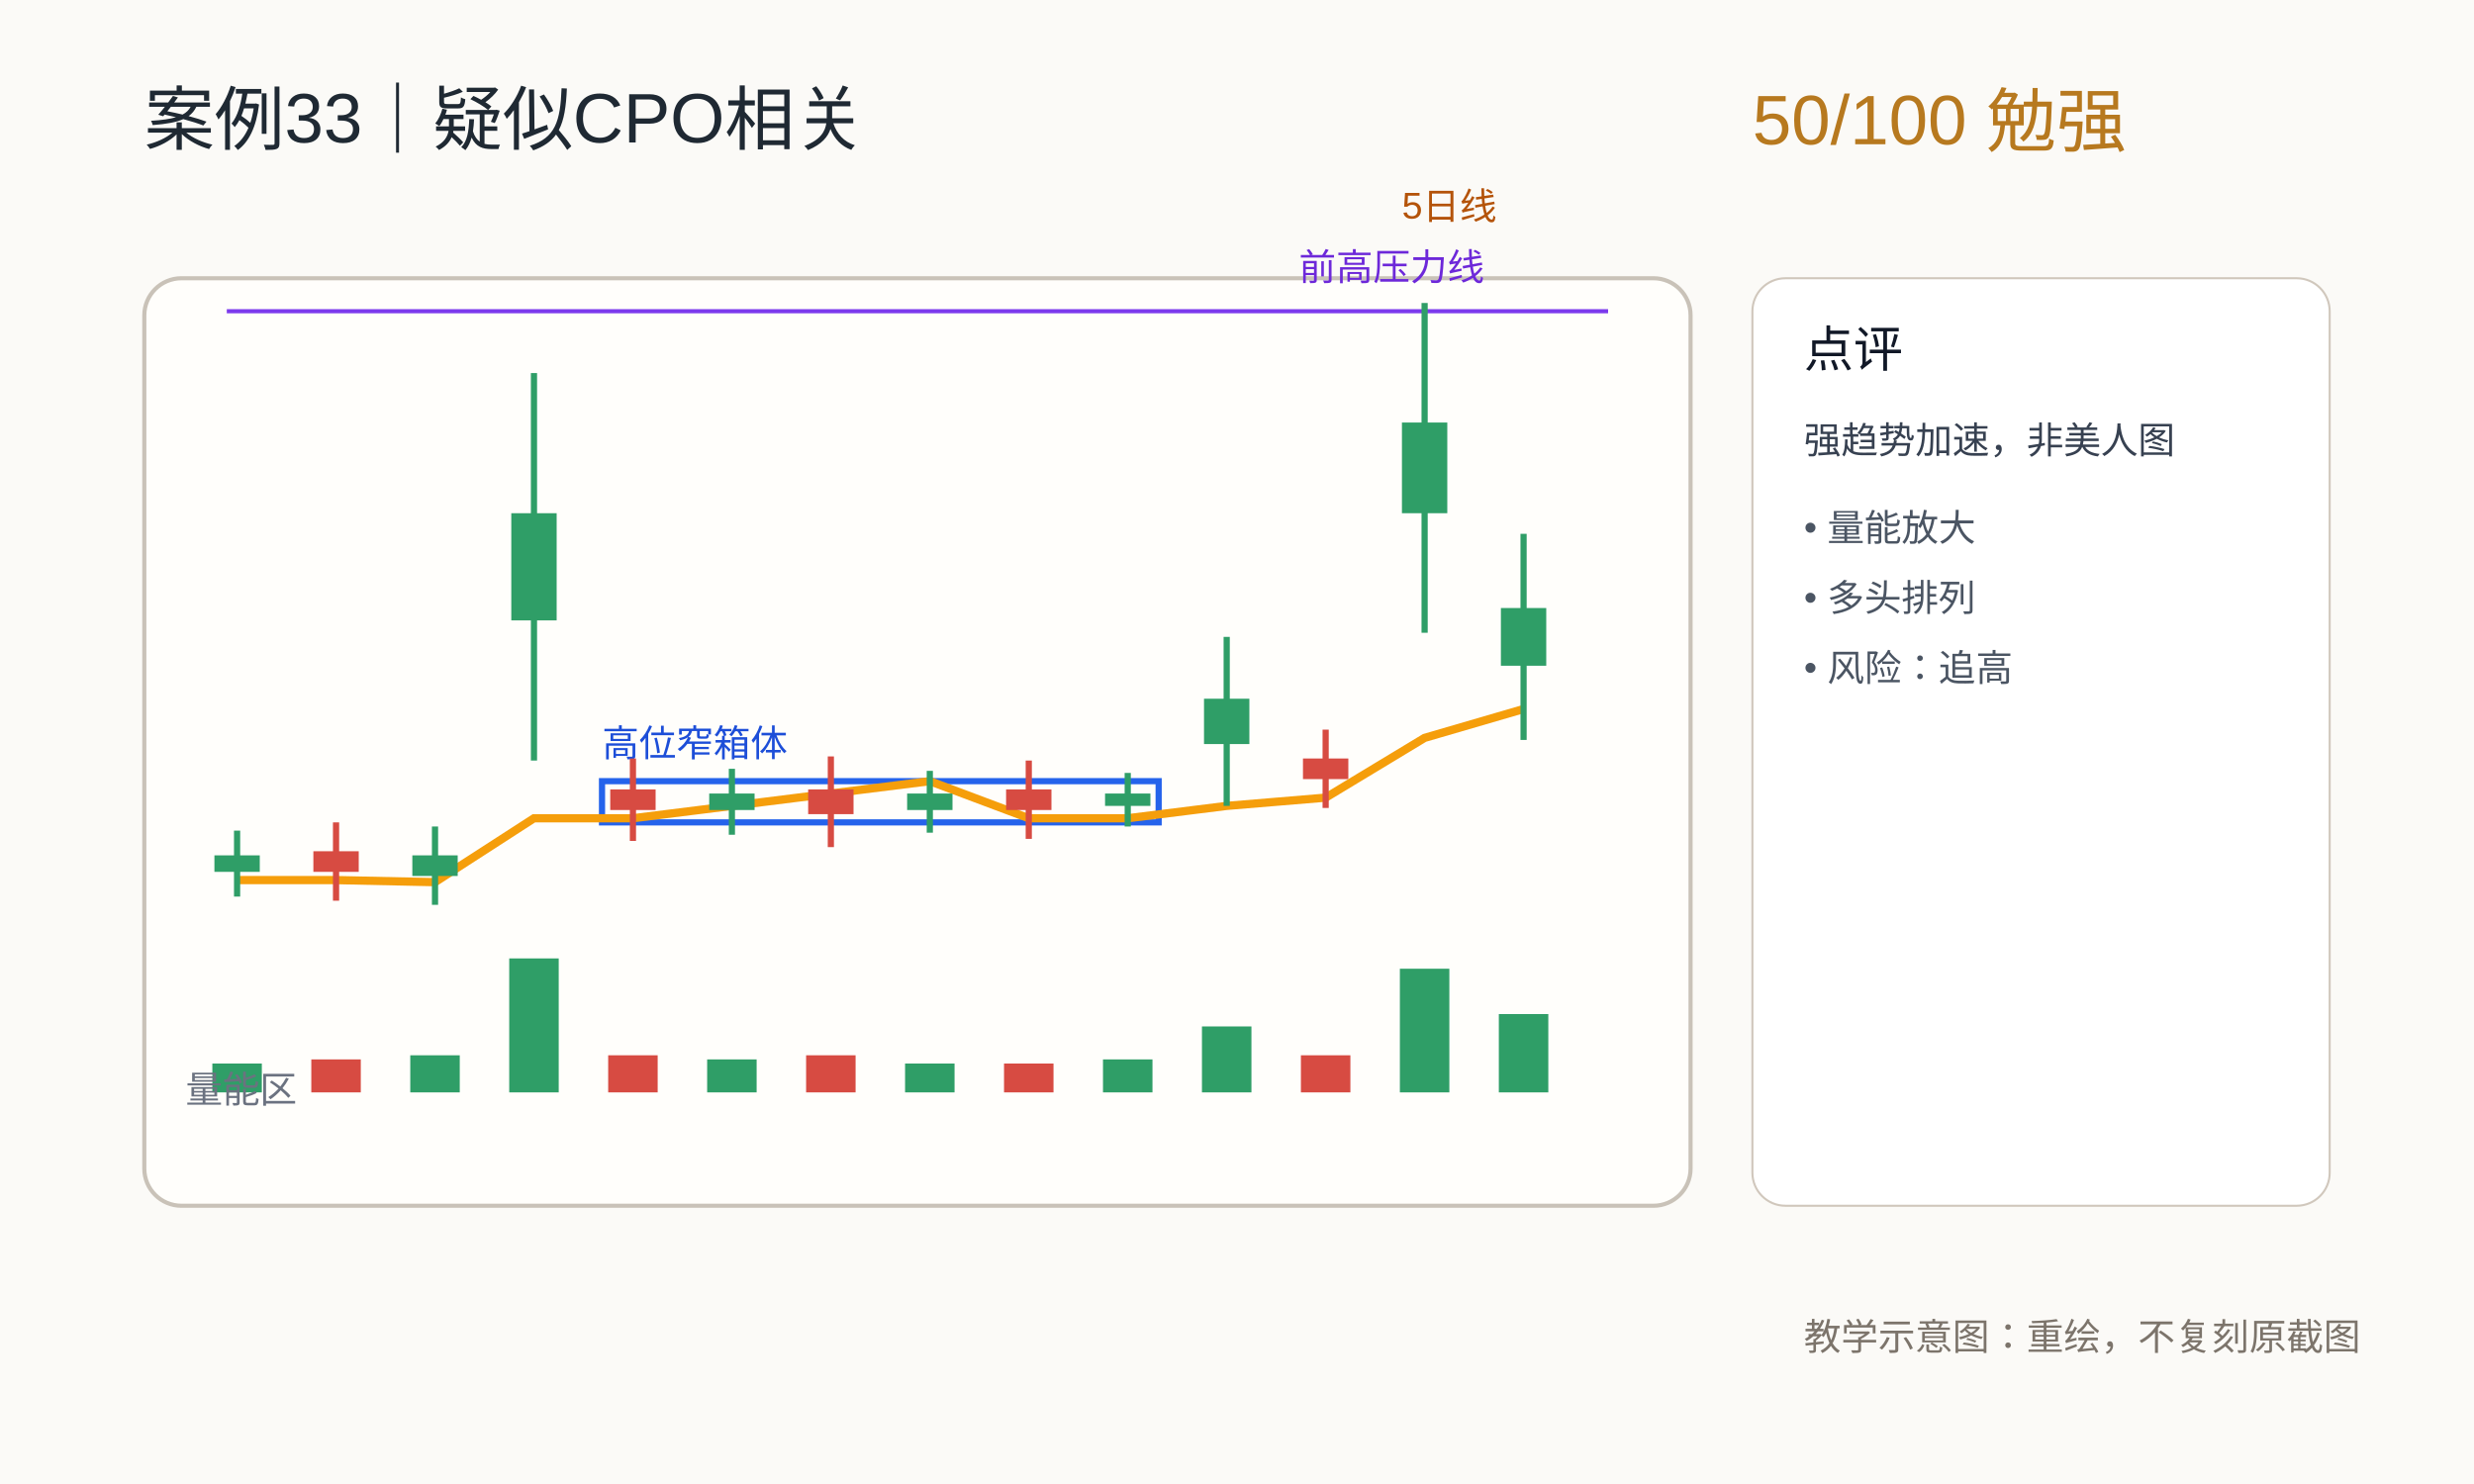
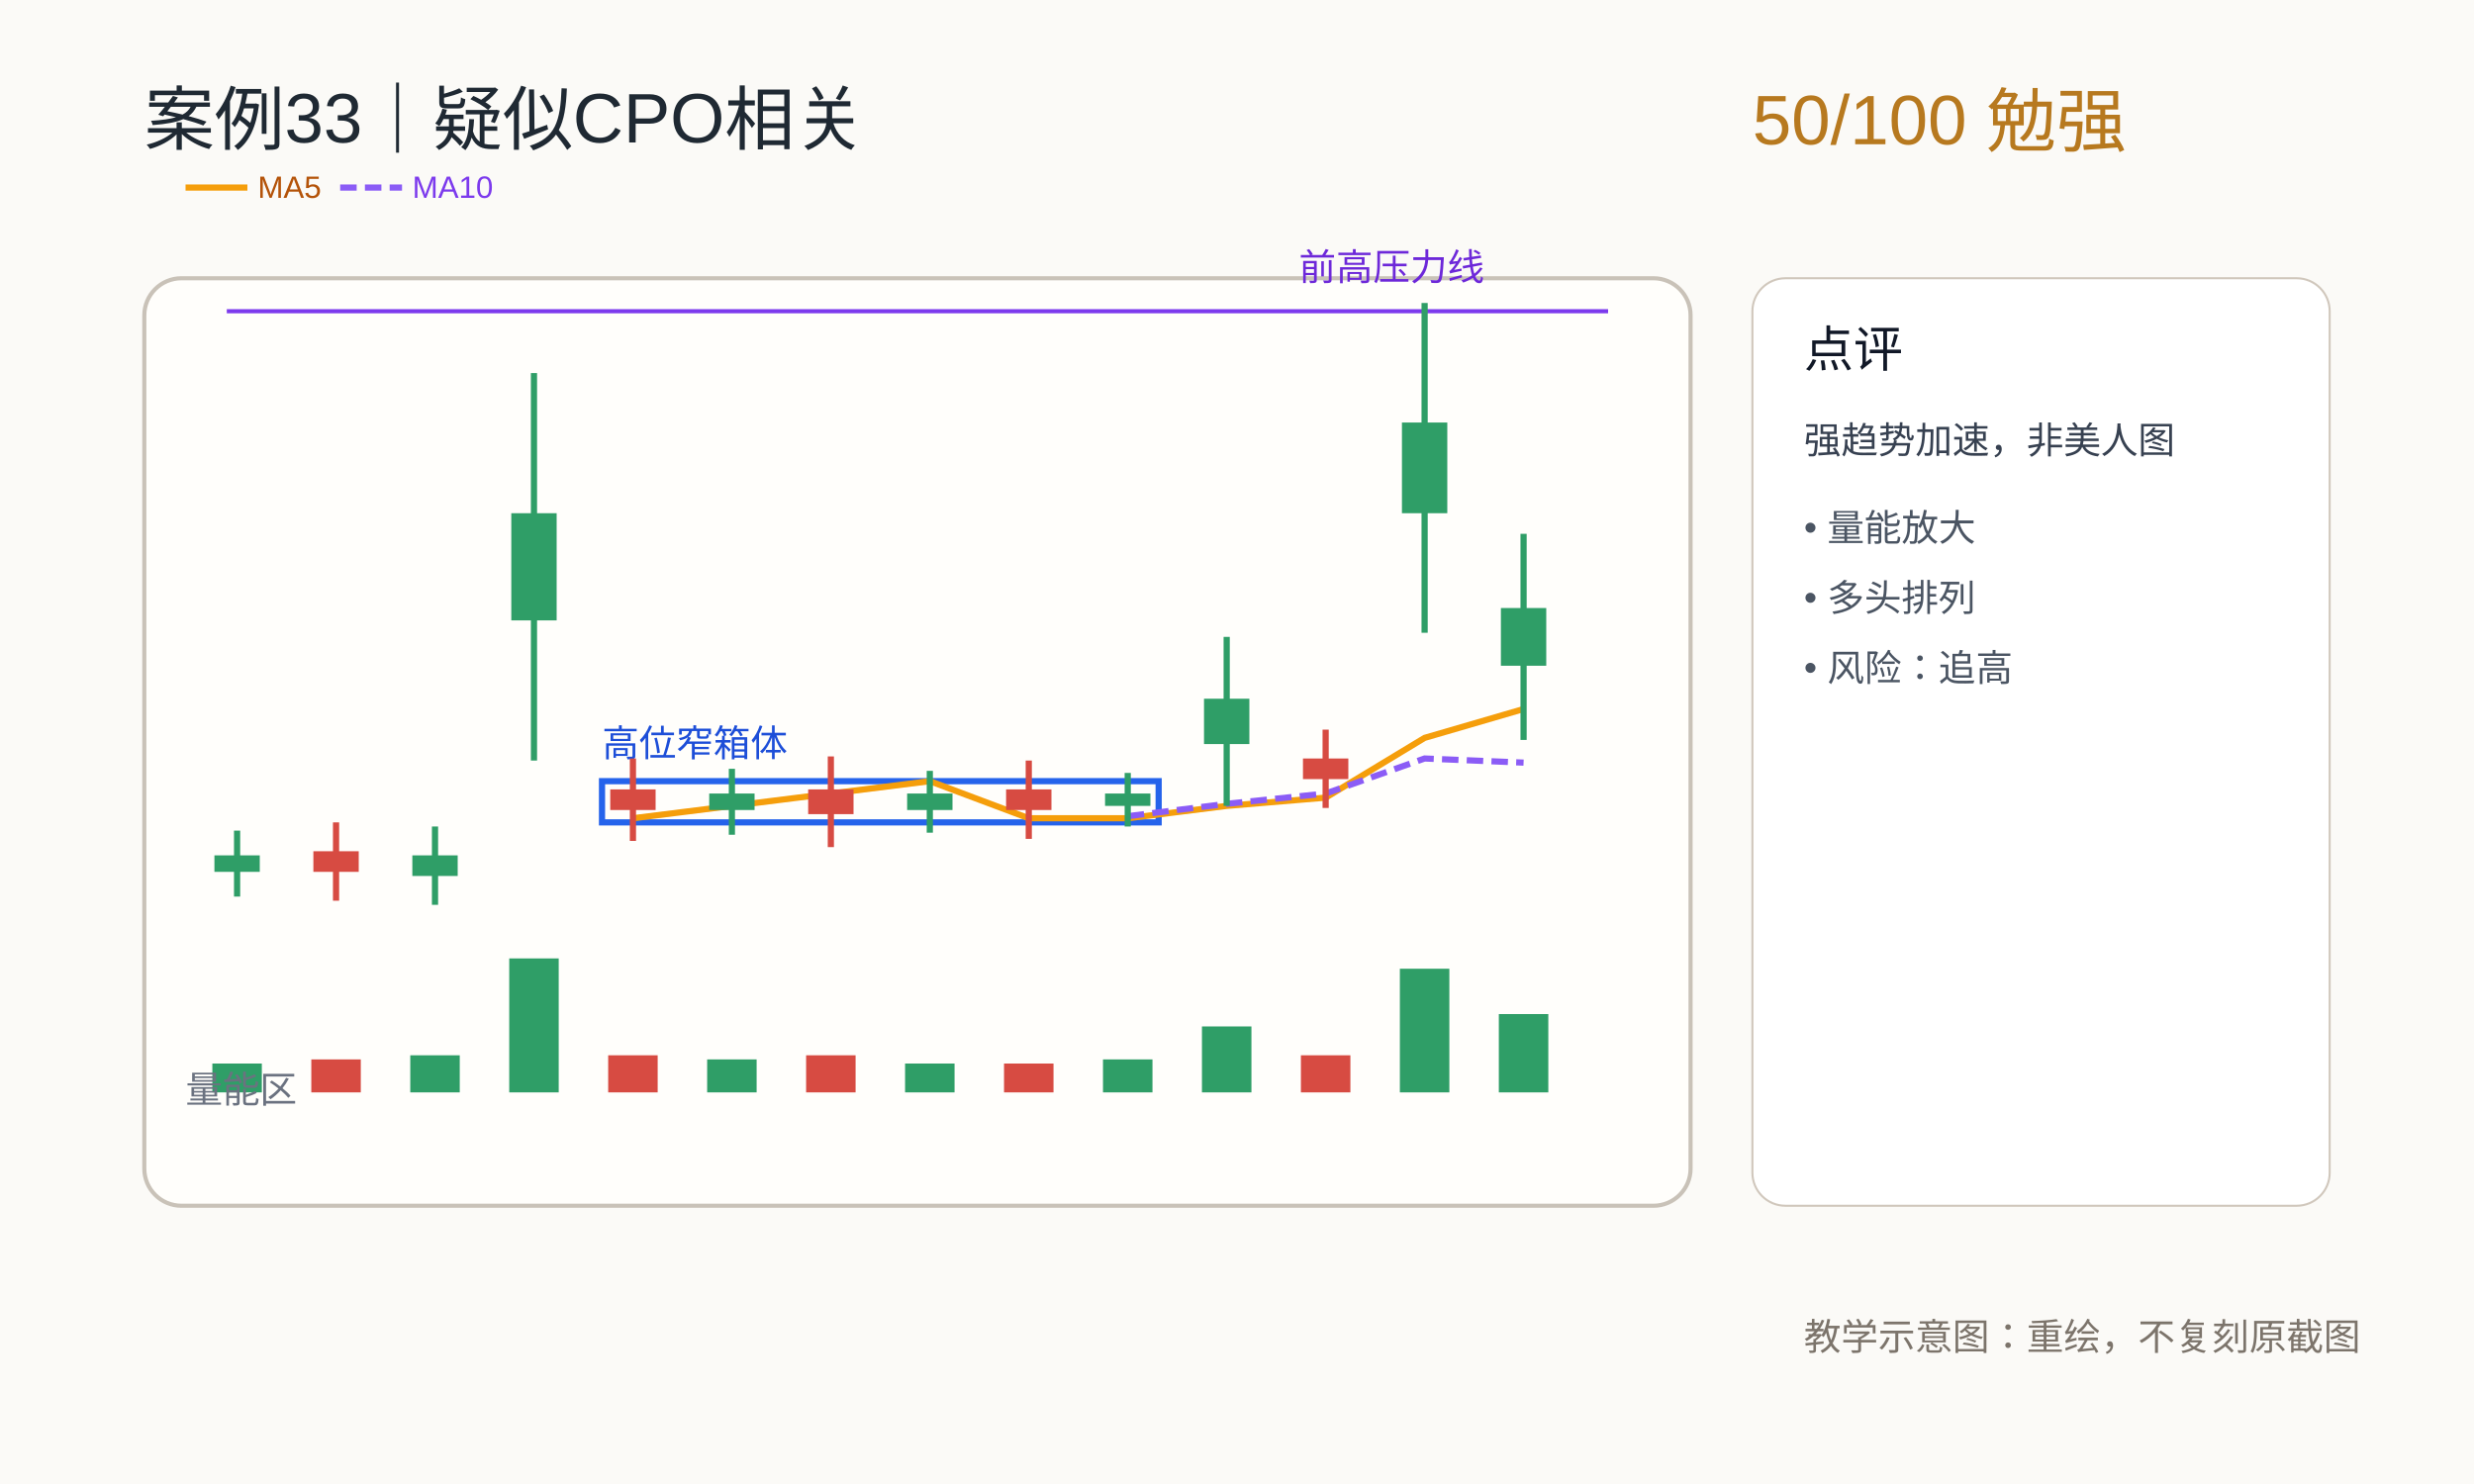
<svg xmlns="http://www.w3.org/2000/svg" width="1200" height="720" viewBox="0 0 1200 720">
  <rect width="1200" height="720" fill="#fbfaf7" />
  <rect x="70" y="135" width="750" height="450" rx="18" fill="#fffefb" stroke="#c9c2b8" stroke-width="2" />
  <text x="70" y="70" font-size="34" font-family="PingFang SC, Arial" fill="#1f2933">案例33｜疑似CPO相关</text>
  <text x="850" y="70" font-size="34" font-family="PingFang SC, Arial" fill="#b7791f">50/100  勉强</text>
  <line x1="110" y1="151" x2="780" y2="151" stroke="#7c3aed" stroke-width="2" />
  <text x="630" y="136" font-size="18" font-family="PingFang SC, Arial" fill="#6d28d9">前高压力线</text>
  <rect x="292" y="379" width="270" height="20" fill="none" stroke="#2563eb" stroke-width="3" />
  <text x="292" y="367" font-size="18" font-family="PingFang SC, Arial" fill="#1d4ed8">高位窄箱体</text>
-   <polyline points="115,427 163,427 211,428 259,397 307,397 355,391 403,385 451,379 499,397 547,397 595,391 643,387 691,358 739,344" fill="none" stroke="#f59e0b" stroke-width="4" />
-   <text x="680" y="106" font-size="18" font-family="PingFang SC, Arial" fill="#b45309">5日线</text>
+   <polyline points="307,397 355,391 403,385 451,379 499,397 547,397 595,391 643,387 691,358 739,344" fill="none" stroke="#f59e0b" stroke-width="3" />
+   <polyline points="547,396 595,390 643,385 691,368 739,370" fill="none" stroke="#8b5cf6" stroke-width="3" stroke-dasharray="8,4" />
+   <line x1="90" y1="91" x2="120" y2="91" stroke="#f59e0b" stroke-width="3" />
+   <text x="125" y="96" font-size="15" font-family="PingFang SC, Arial" fill="#b45309">MA5</text>
+   <line x1="165" y1="91" x2="195" y2="91" stroke="#8b5cf6" stroke-width="3" stroke-dasharray="8,4" />
+   <text x="200" y="96" font-size="15" font-family="PingFang SC, Arial" fill="#7c3aed">MA10</text>
  <line x1="115" y1="403" x2="115" y2="435" stroke="#2f9e67" stroke-width="3" />
  <rect x="104" y="415" width="22" height="8" fill="#2f9e67" />
  <line x1="163" y1="399" x2="163" y2="437" stroke="#d74b42" stroke-width="3" />
  <rect x="152" y="413" width="22" height="10" fill="#d74b42" />
  <line x1="211" y1="401" x2="211" y2="439" stroke="#2f9e67" stroke-width="3" />
  <rect x="200" y="415" width="22" height="10" fill="#2f9e67" />
  <line x1="259" y1="181" x2="259" y2="369" stroke="#2f9e67" stroke-width="3" />
  <rect x="248" y="249" width="22" height="52" fill="#2f9e67" />
  <line x1="307" y1="368" x2="307" y2="408" stroke="#d74b42" stroke-width="3" />
  <rect x="296" y="383" width="22" height="10" fill="#d74b42" />
  <line x1="355" y1="373" x2="355" y2="405" stroke="#2f9e67" stroke-width="3" />
  <rect x="344" y="385" width="22" height="8" fill="#2f9e67" />
  <line x1="403" y1="367" x2="403" y2="411" stroke="#d74b42" stroke-width="3" />
  <rect x="392" y="383" width="22" height="12" fill="#d74b42" />
  <line x1="451" y1="374" x2="451" y2="404" stroke="#2f9e67" stroke-width="3" />
  <rect x="440" y="385" width="22" height="8" fill="#2f9e67" />
  <line x1="499" y1="369" x2="499" y2="407" stroke="#d74b42" stroke-width="3" />
  <rect x="488" y="383" width="22" height="10" fill="#d74b42" />
  <line x1="547" y1="375" x2="547" y2="401" stroke="#2f9e67" stroke-width="3" />
  <rect x="536" y="385" width="22" height="6" fill="#2f9e67" />
  <line x1="595" y1="309" x2="595" y2="391" stroke="#2f9e67" stroke-width="3" />
  <rect x="584" y="339" width="22" height="22" fill="#2f9e67" />
  <line x1="643" y1="354" x2="643" y2="392" stroke="#d74b42" stroke-width="3" />
  <rect x="632" y="368" width="22" height="10" fill="#d74b42" />
  <line x1="691" y1="147" x2="691" y2="307" stroke="#2f9e67" stroke-width="3" />
  <rect x="680" y="205" width="22" height="44" fill="#2f9e67" />
  <line x1="739" y1="259" x2="739" y2="359" stroke="#2f9e67" stroke-width="3" />
  <rect x="728" y="295" width="22" height="28" fill="#2f9e67" />
  <rect x="103" y="516" width="24" height="14" fill="#2f9e67" />
  <rect x="151" y="514" width="24" height="16" fill="#d74b42" />
  <rect x="199" y="512" width="24" height="18" fill="#2f9e67" />
  <rect x="247" y="465" width="24" height="65" fill="#2f9e67" />
  <rect x="295" y="512" width="24" height="18" fill="#d74b42" />
  <rect x="343" y="514" width="24" height="16" fill="#2f9e67" />
  <rect x="391" y="512" width="24" height="18" fill="#d74b42" />
  <rect x="439" y="516" width="24" height="14" fill="#2f9e67" />
  <rect x="487" y="516" width="24" height="14" fill="#d74b42" />
  <rect x="535" y="514" width="24" height="16" fill="#2f9e67" />
  <rect x="583" y="498" width="24" height="32" fill="#2f9e67" />
  <rect x="631" y="512" width="24" height="18" fill="#d74b42" />
  <rect x="679" y="470" width="24" height="60" fill="#2f9e67" />
  <rect x="727" y="492" width="24" height="38" fill="#2f9e67" />
  <text x="90" y="535" font-size="18" font-family="PingFang SC, Arial" fill="#6b7280">量能区</text>
  <rect x="850" y="135" width="280" height="450" rx="16" fill="#ffffff" stroke="#d0c7bc" />
  <text x="875" y="178" font-size="24" font-family="PingFang SC, Arial" fill="#111827">点评</text>
  <text x="875" y="220" font-size="18" font-family="PingFang SC, Arial" fill="#374151">强趋势加速，非美人图</text>
  <text x="875" y="262" font-size="18" font-family="PingFang SC, Arial" fill="#4b5563">• 量能放大</text>
  <text x="875" y="296" font-size="18" font-family="PingFang SC, Arial" fill="#4b5563">• 多头排列</text>
  <text x="875" y="330" font-size="18" font-family="PingFang SC, Arial" fill="#4b5563">• 风险：追高</text>
  <text x="875" y="655" font-size="18" font-family="PingFang SC, Arial" fill="#7c746b">教学示意图：重绘，不复刻原截图</text>
</svg>
